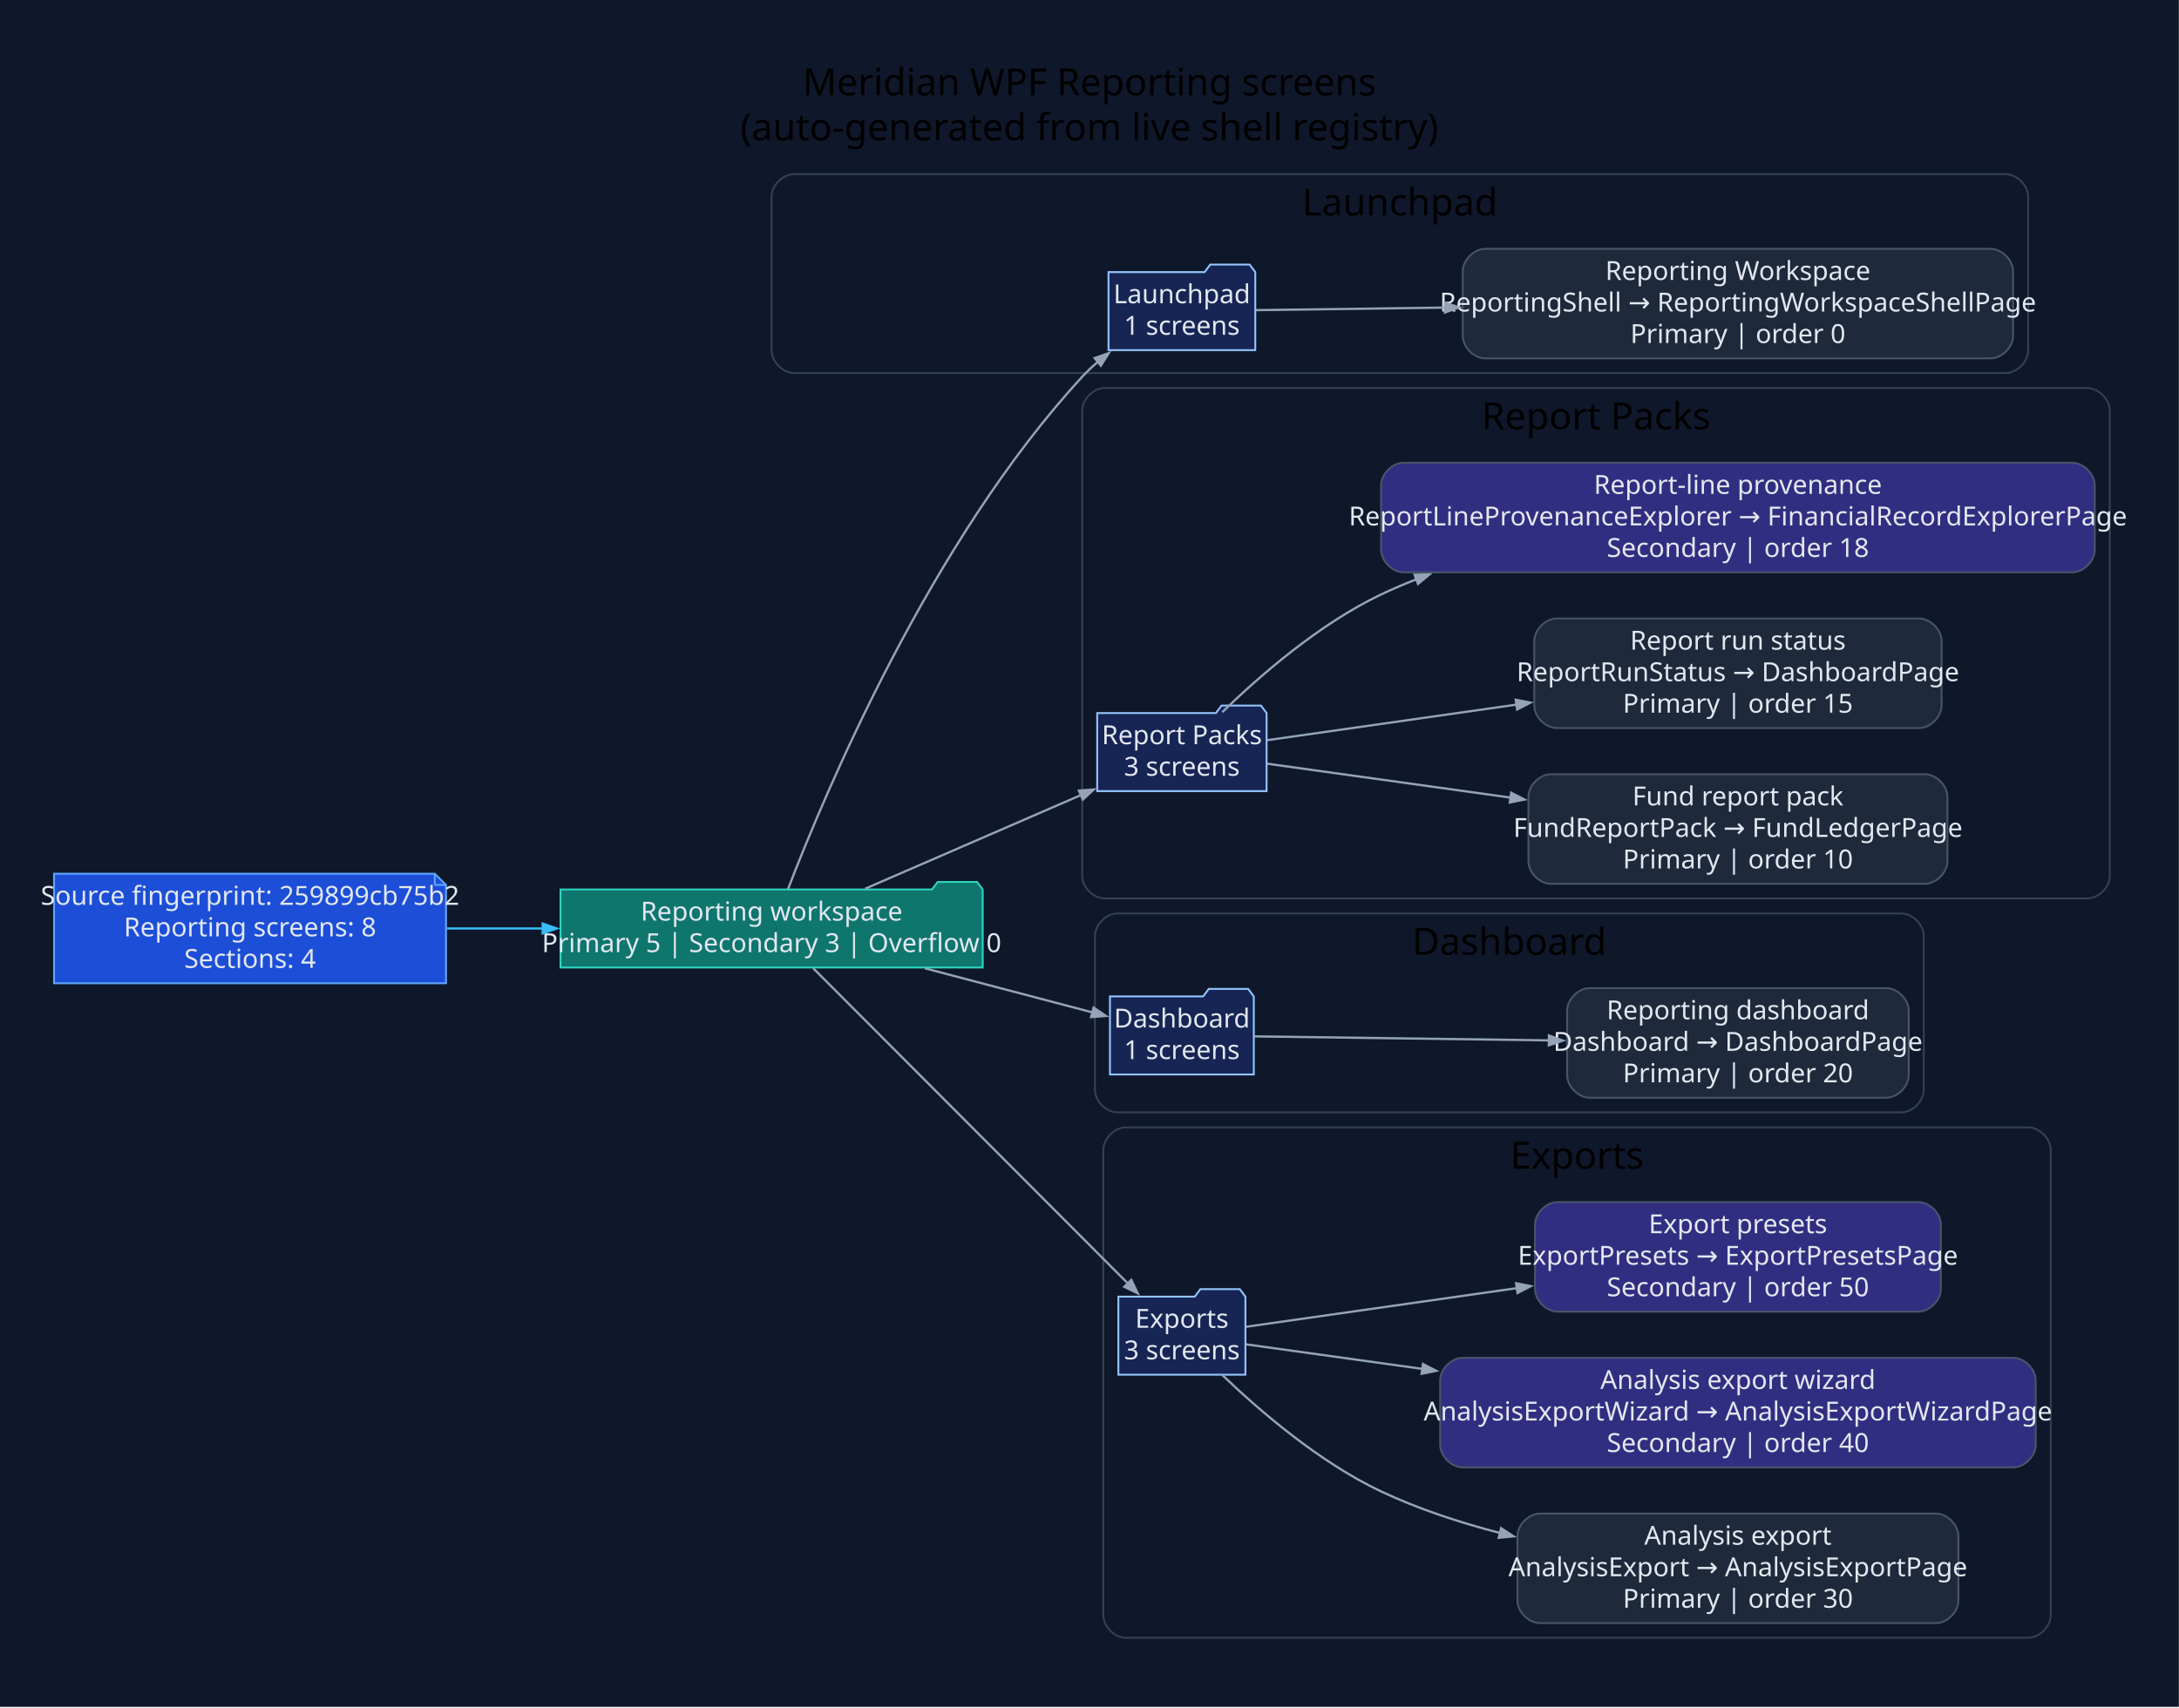
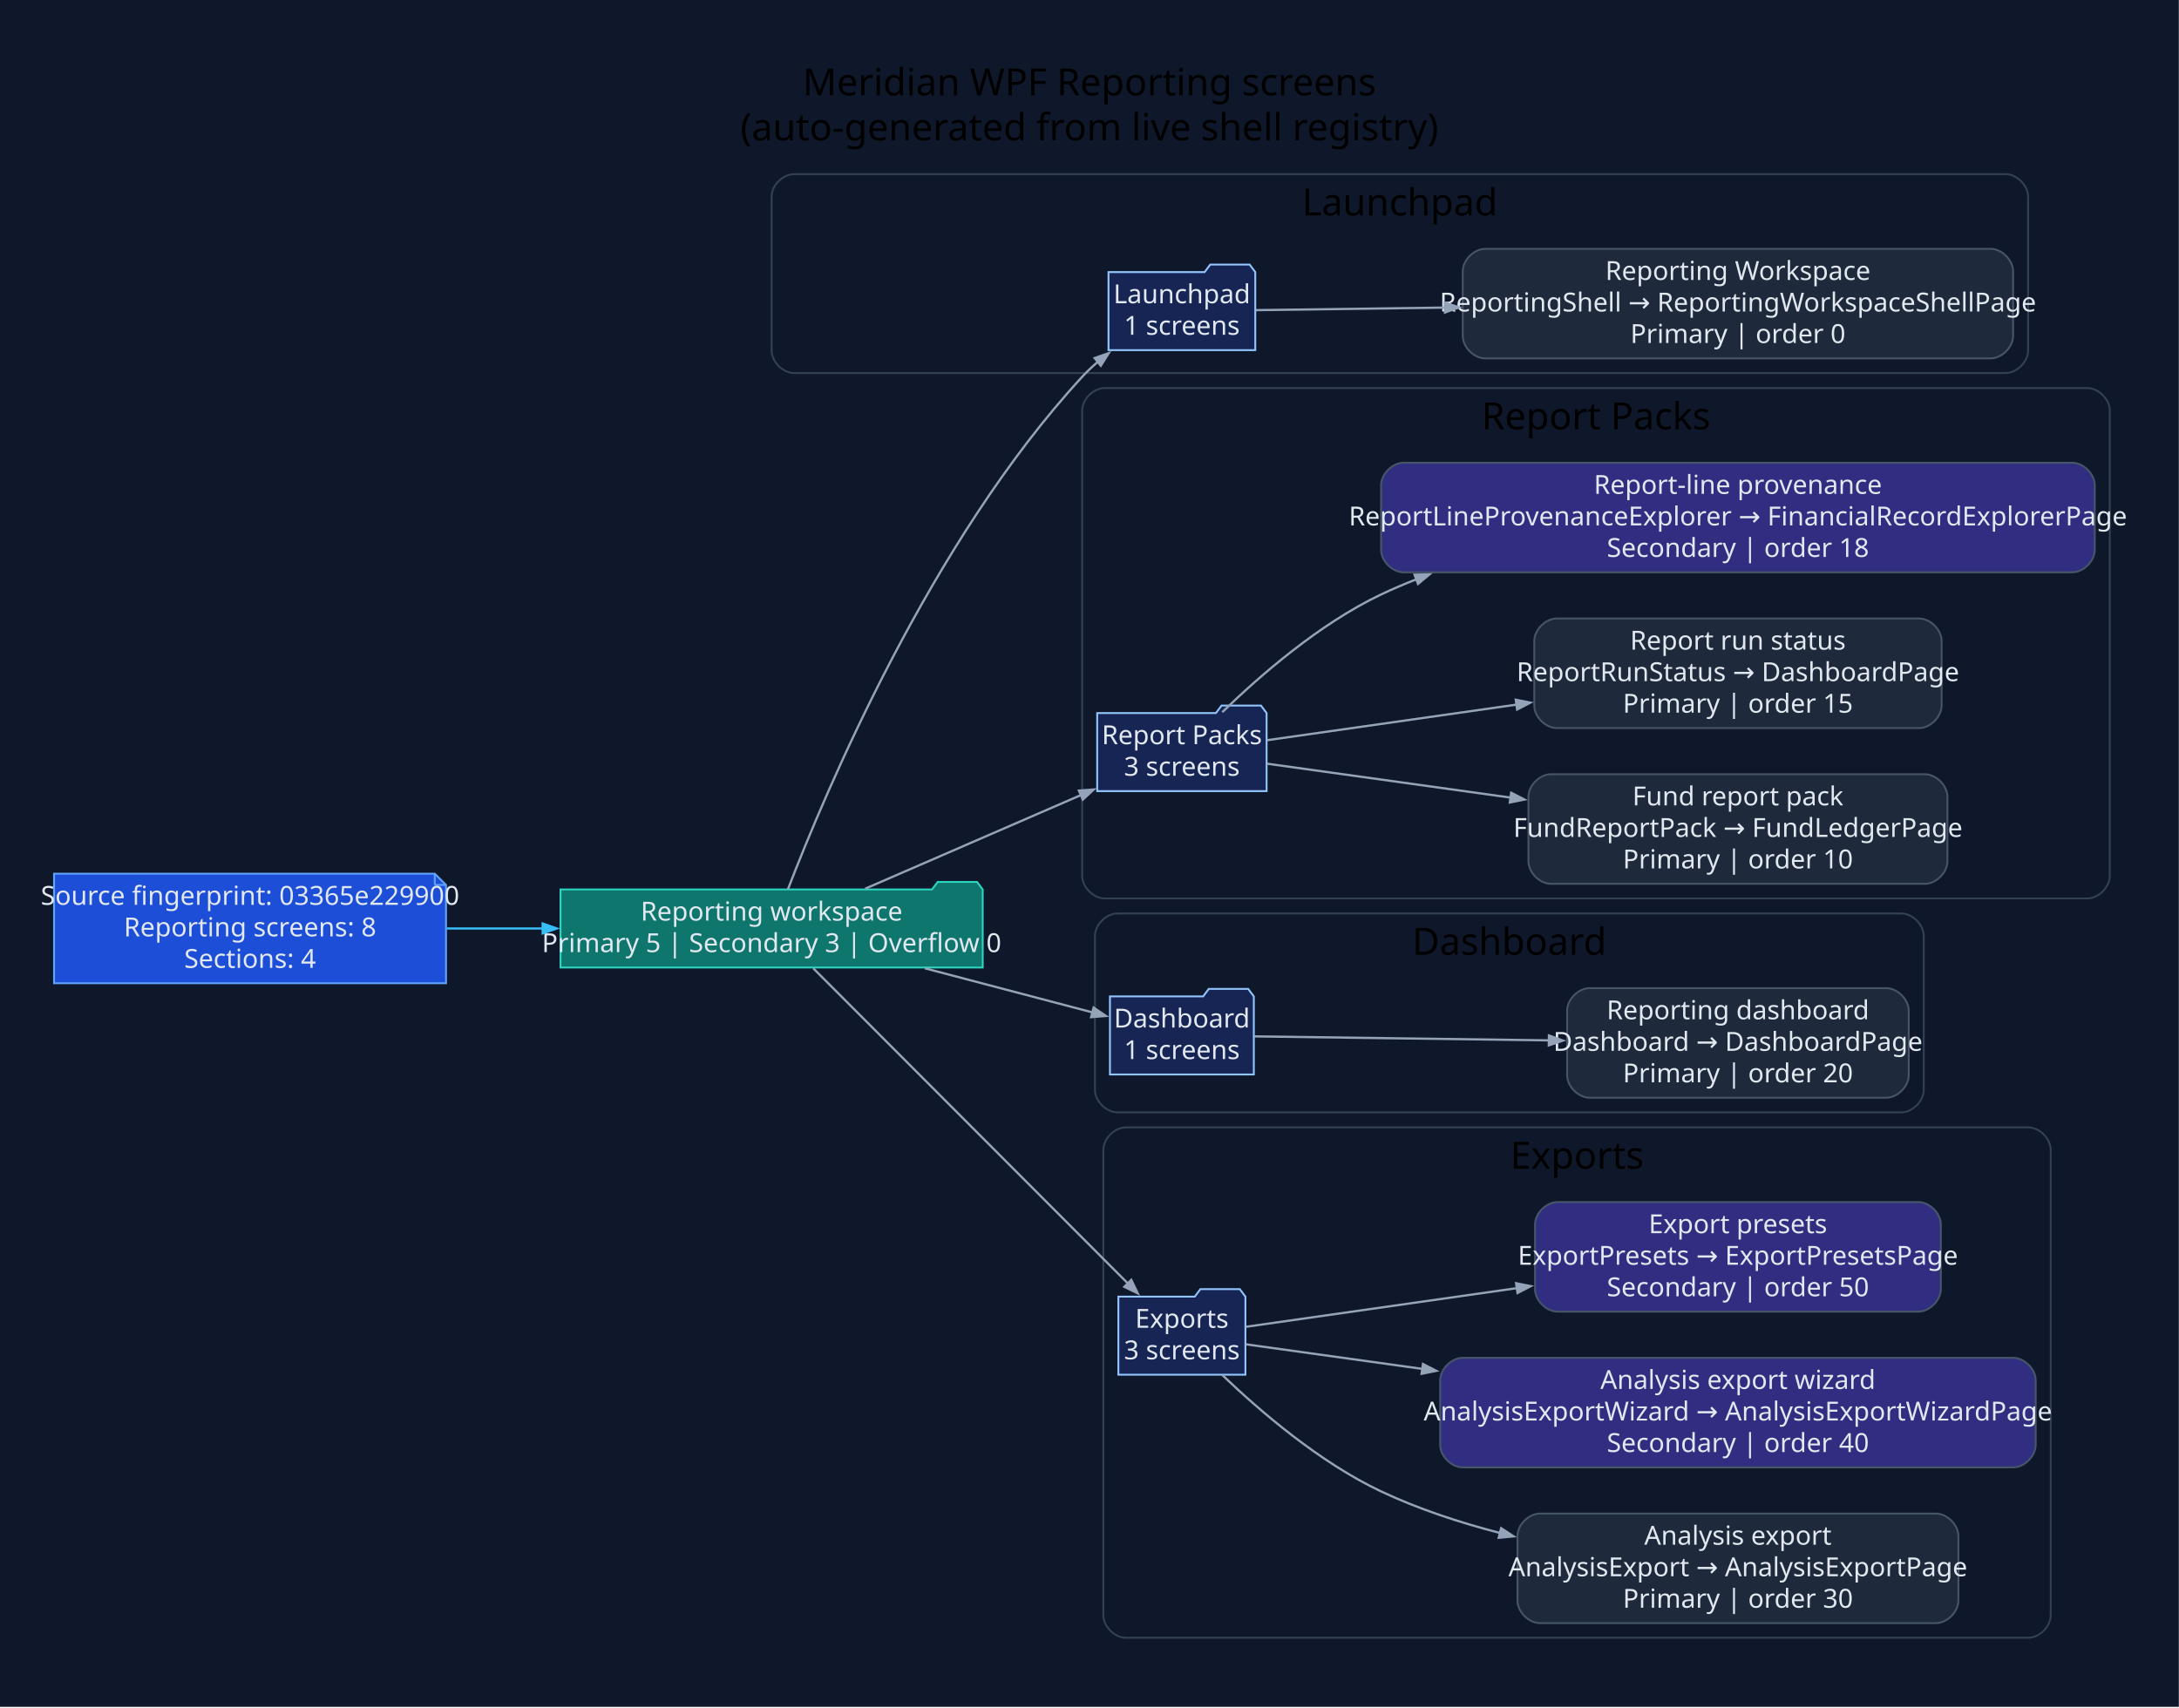
<svg xmlns="http://www.w3.org/2000/svg" width="1161pt" height="910pt" viewBox="0.00 0.00 1161.00 910.00">
  <g id="graph0" class="graph" transform="scale(1 1) rotate(0) translate(28.8 880.8)">
    <polygon fill="#0f172a" stroke="none" points="-28.8,28.8 -28.8,-880.8 1132.12,-880.8 1132.12,28.8 -28.8,28.8" />
    <text xml:space="preserve" text-anchor="middle" x="551.66" y="-830" font-family="Segoe UI" font-size="20.00">Meridian WPF Reporting screens</text>
    <text xml:space="preserve" text-anchor="middle" x="551.66" y="-806" font-family="Segoe UI" font-size="20.00">(auto-generated from live shell registry)</text>
    <g id="clust1" class="cluster">
      <path fill="#0f172a" stroke="#334155" d="M394.32,-682C394.32,-682 1039.8,-682 1039.8,-682 1045.8,-682 1051.8,-688 1051.8,-694 1051.8,-694 1051.8,-776 1051.8,-776 1051.8,-782 1045.8,-788 1039.8,-788 1039.8,-788 394.32,-788 394.32,-788 388.32,-788 382.32,-782 382.32,-776 382.32,-776 382.32,-694 382.32,-694 382.32,-688 388.32,-682 394.32,-682" />
      <text xml:space="preserve" text-anchor="middle" x="717.06" y="-766" font-family="Segoe UI" font-size="20.00">Launchpad</text>
    </g>
    <g id="clust2" class="cluster">
      <path fill="#0f172a" stroke="#334155" d="M559.8,-402C559.8,-402 1083.32,-402 1083.32,-402 1089.32,-402 1095.32,-408 1095.32,-414 1095.32,-414 1095.32,-662 1095.32,-662 1095.32,-668 1089.32,-674 1083.32,-674 1083.32,-674 559.8,-674 559.8,-674 553.8,-674 547.8,-668 547.8,-662 547.8,-662 547.8,-414 547.8,-414 547.8,-408 553.8,-402 559.8,-402" />
      <text xml:space="preserve" text-anchor="middle" x="821.56" y="-652" font-family="Segoe UI" font-size="20.00">Report Packs</text>
    </g>
    <g id="clust3" class="cluster">
      <path fill="#0f172a" stroke="#334155" d="M566.6,-288C566.6,-288 984.2,-288 984.2,-288 990.2,-288 996.2,-294 996.2,-300 996.2,-300 996.2,-382 996.2,-382 996.2,-388 990.2,-394 984.2,-394 984.2,-394 566.6,-394 566.6,-394 560.6,-394 554.6,-388 554.6,-382 554.6,-382 554.6,-300 554.6,-300 554.6,-294 560.6,-288 566.6,-288" />
      <text xml:space="preserve" text-anchor="middle" x="775.4" y="-372" font-family="Segoe UI" font-size="20.00">Dashboard</text>
    </g>
    <g id="clust4" class="cluster">
      <path fill="#0f172a" stroke="#334155" d="M571.08,-8C571.08,-8 1051.85,-8 1051.85,-8 1057.85,-8 1063.85,-14 1063.85,-20 1063.85,-20 1063.85,-268 1063.85,-268 1063.85,-274 1057.85,-280 1051.85,-280 1051.85,-280 571.08,-280 571.08,-280 565.08,-280 559.08,-274 559.08,-268 559.08,-268 559.08,-20 559.08,-20 559.08,-14 565.08,-8 571.08,-8" />
      <text xml:space="preserve" text-anchor="middle" x="811.46" y="-258" font-family="Segoe UI" font-size="20.00">Exports</text>
    </g>
    <g id="node1" class="node">
      <polygon fill="#1d4ed8" stroke="#60a5fa" points="202.85,-415.2 0,-415.2 0,-356.8 208.85,-356.8 208.85,-409.2 202.85,-415.2" />
      <polyline fill="none" stroke="#60a5fa" points="202.85,-415.2 202.85,-409.2" />
      <polyline fill="none" stroke="#60a5fa" points="208.85,-409.2 202.85,-409.2" />
-       <text xml:space="preserve" text-anchor="middle" x="104.42" y="-398.6" font-family="Segoe UI" font-size="14.00" fill="#e2e8f0">Source fingerprint: 259899cb75b2</text>
+       <text xml:space="preserve" text-anchor="middle" x="104.42" y="-398.6" font-family="Segoe UI" font-size="14.00" fill="#e2e8f0">Source fingerprint: 03365e229900</text>
      <text xml:space="preserve" text-anchor="middle" x="104.42" y="-381.8" font-family="Segoe UI" font-size="14.00" fill="#e2e8f0">Reporting screens: 8</text>
      <text xml:space="preserve" text-anchor="middle" x="104.42" y="-365" font-family="Segoe UI" font-size="14.00" fill="#e2e8f0">Sections: 4</text>
    </g>
    <g id="node2" class="node">
      <polygon fill="#0f766e" stroke="#2dd4bf" points="494.8,-406.8 491.8,-410.8 470.8,-410.8 467.8,-406.8 269.85,-406.8 269.85,-365.2 494.8,-365.2 494.8,-406.8" />
      <text xml:space="preserve" text-anchor="middle" x="382.32" y="-390.2" font-family="Segoe UI" font-size="14.00" fill="#e2e8f0">Reporting workspace</text>
      <text xml:space="preserve" text-anchor="middle" x="382.32" y="-373.4" font-family="Segoe UI" font-size="14.00" fill="#e2e8f0">Primary 5 | Secondary 3 | Overflow 0</text>
    </g>
    <g id="edge1" class="edge">
      <path fill="none" stroke="#38bdf8" stroke-width="1.2" d="M209.34,-386C226.12,-386 243.61,-386 260.75,-386" />
      <polygon fill="#38bdf8" stroke="#38bdf8" stroke-width="1.2" points="260.35,-388.63 267.85,-386 260.35,-383.38 260.35,-388.63" />
    </g>
    <g id="node3" class="node">
      <polygon fill="#172554" stroke="#93c5fd" points="640.03,-735.8 637.03,-739.8 616.03,-739.8 613.03,-735.8 561.83,-735.8 561.83,-694.2 640.03,-694.2 640.03,-735.8" />
      <text xml:space="preserve" text-anchor="middle" x="600.93" y="-719.2" font-family="Segoe UI" font-size="14.00" fill="#e2e8f0">Launchpad</text>
      <text xml:space="preserve" text-anchor="middle" x="600.93" y="-702.4" font-family="Segoe UI" font-size="14.00" fill="#e2e8f0">1 screens</text>
    </g>
    <g id="edge2" class="edge">
      <path fill="none" stroke="#94a3b8" stroke-width="1.2" d="M391.06,-406.98C410.78,-458.33 467.12,-592.49 547.8,-680 550.37,-682.8 553.22,-685.48 556.2,-688.03" />
      <polygon fill="#94a3b8" stroke="#94a3b8" stroke-width="1.2" points="554.45,-689.99 561.96,-692.6 557.72,-685.88 554.45,-689.99" />
    </g>
    <g id="node5" class="node">
      <polygon fill="#172554" stroke="#93c5fd" points="646.06,-500.8 643.06,-504.8 622.06,-504.8 619.06,-500.8 555.8,-500.8 555.8,-459.2 646.06,-459.2 646.06,-500.8" />
      <text xml:space="preserve" text-anchor="middle" x="600.93" y="-484.2" font-family="Segoe UI" font-size="14.00" fill="#e2e8f0">Report Packs</text>
      <text xml:space="preserve" text-anchor="middle" x="600.93" y="-467.4" font-family="Segoe UI" font-size="14.00" fill="#e2e8f0">3 screens</text>
    </g>
    <g id="edge4" class="edge">
      <path fill="none" stroke="#94a3b8" stroke-width="1.2" d="M432.2,-407.21C466.51,-422.1 512.34,-441.99 547.43,-457.22" />
      <polygon fill="#94a3b8" stroke="#94a3b8" stroke-width="1.2" points="546.05,-459.48 553.98,-460.06 548.14,-454.67 546.05,-459.48" />
    </g>
    <g id="node9" class="node">
      <polygon fill="#172554" stroke="#93c5fd" points="639.25,-349.8 636.25,-353.8 615.25,-353.8 612.25,-349.8 562.6,-349.8 562.6,-308.2 639.25,-308.2 639.25,-349.8" />
      <text xml:space="preserve" text-anchor="middle" x="600.93" y="-333.2" font-family="Segoe UI" font-size="14.00" fill="#e2e8f0">Dashboard</text>
      <text xml:space="preserve" text-anchor="middle" x="600.93" y="-316.4" font-family="Segoe UI" font-size="14.00" fill="#e2e8f0">1 screens</text>
    </g>
    <g id="edge8" class="edge">
      <path fill="none" stroke="#94a3b8" stroke-width="1.2" d="M463.98,-364.78C494.11,-356.85 527.29,-348.11 553.33,-341.26" />
      <polygon fill="#94a3b8" stroke="#94a3b8" stroke-width="1.2" points="553.89,-343.83 560.47,-339.38 552.55,-338.75 553.89,-343.83" />
    </g>
    <g id="node11" class="node">
      <polygon fill="#172554" stroke="#93c5fd" points="634.78,-189.8 631.78,-193.8 610.78,-193.8 607.78,-189.8 567.08,-189.8 567.08,-148.2 634.78,-148.2 634.78,-189.8" />
      <text xml:space="preserve" text-anchor="middle" x="600.93" y="-173.2" font-family="Segoe UI" font-size="14.00" fill="#e2e8f0">Exports</text>
      <text xml:space="preserve" text-anchor="middle" x="600.93" y="-156.4" font-family="Segoe UI" font-size="14.00" fill="#e2e8f0">3 screens</text>
    </g>
    <g id="edge10" class="edge">
      <path fill="none" stroke="#94a3b8" stroke-width="1.2" d="M404.49,-364.8C443.87,-325.34 528.4,-240.66 572.26,-196.72" />
      <polygon fill="#94a3b8" stroke="#94a3b8" stroke-width="1.2" points="573.96,-198.74 577.4,-191.57 570.24,-195.03 573.96,-198.74" />
    </g>
    <g id="node4" class="node">
      <path fill="#1e293b" stroke="#475569" d="M1031.8,-748.2C1031.8,-748.2 762.58,-748.2 762.58,-748.2 756.58,-748.2 750.58,-742.2 750.58,-736.2 750.58,-736.2 750.58,-701.8 750.58,-701.8 750.58,-695.8 756.58,-689.8 762.58,-689.8 762.58,-689.8 1031.8,-689.8 1031.8,-689.8 1037.8,-689.8 1043.8,-695.8 1043.8,-701.8 1043.8,-701.8 1043.8,-736.2 1043.8,-736.2 1043.8,-742.2 1037.8,-748.2 1031.8,-748.2" />
      <text xml:space="preserve" text-anchor="middle" x="897.19" y="-731.6" font-family="Segoe UI" font-size="14.00" fill="#e2e8f0">Reporting Workspace</text>
      <text xml:space="preserve" text-anchor="middle" x="897.19" y="-714.8" font-family="Segoe UI" font-size="14.00" fill="#e2e8f0">ReportingShell → ReportingWorkspaceShellPage</text>
      <text xml:space="preserve" text-anchor="middle" x="897.19" y="-698" font-family="Segoe UI" font-size="14.00" fill="#e2e8f0">Primary | order 0</text>
    </g>
    <g id="edge3" class="edge">
      <path fill="none" stroke="#94a3b8" stroke-width="1.2" d="M640.4,-715.52C666.79,-715.88 703.73,-716.38 741.33,-716.89" />
      <polygon fill="#94a3b8" stroke="#94a3b8" stroke-width="1.2" points="741.04,-719.52 748.57,-716.99 741.11,-714.27 741.04,-719.52" />
    </g>
    <g id="node6" class="node">
      <path fill="#1e293b" stroke="#475569" d="M996.81,-468.2C996.81,-468.2 797.57,-468.2 797.57,-468.2 791.57,-468.2 785.57,-462.2 785.57,-456.2 785.57,-456.2 785.57,-421.8 785.57,-421.8 785.57,-415.8 791.57,-409.8 797.57,-409.8 797.57,-409.8 996.81,-409.8 996.81,-409.8 1002.81,-409.8 1008.81,-415.8 1008.81,-421.8 1008.81,-421.8 1008.81,-456.2 1008.81,-456.2 1008.81,-462.2 1002.81,-468.2 996.81,-468.2" />
      <text xml:space="preserve" text-anchor="middle" x="897.19" y="-451.6" font-family="Segoe UI" font-size="14.00" fill="#e2e8f0">Fund report pack</text>
      <text xml:space="preserve" text-anchor="middle" x="897.19" y="-434.8" font-family="Segoe UI" font-size="14.00" fill="#e2e8f0">FundReportPack → FundLedgerPage</text>
      <text xml:space="preserve" text-anchor="middle" x="897.19" y="-418" font-family="Segoe UI" font-size="14.00" fill="#e2e8f0">Primary | order 10</text>
    </g>
    <g id="edge5" class="edge">
      <path fill="none" stroke="#94a3b8" stroke-width="1.2" d="M646.3,-473.82C680.77,-469.01 730.27,-462.12 776.13,-455.73" />
      <polygon fill="#94a3b8" stroke="#94a3b8" stroke-width="1.2" points="776.39,-458.34 783.45,-454.71 775.66,-453.14 776.39,-458.34" />
    </g>
    <g id="node7" class="node">
      <path fill="#1e293b" stroke="#475569" d="M993.71,-551.2C993.71,-551.2 800.68,-551.2 800.68,-551.2 794.68,-551.2 788.68,-545.2 788.68,-539.2 788.68,-539.2 788.68,-504.8 788.68,-504.8 788.68,-498.8 794.68,-492.8 800.68,-492.8 800.68,-492.8 993.71,-492.8 993.71,-492.8 999.71,-492.8 1005.71,-498.8 1005.71,-504.8 1005.71,-504.8 1005.71,-539.2 1005.71,-539.2 1005.71,-545.2 999.71,-551.2 993.71,-551.2" />
      <text xml:space="preserve" text-anchor="middle" x="897.19" y="-534.6" font-family="Segoe UI" font-size="14.00" fill="#e2e8f0">Report run status</text>
      <text xml:space="preserve" text-anchor="middle" x="897.19" y="-517.8" font-family="Segoe UI" font-size="14.00" fill="#e2e8f0">ReportRunStatus → DashboardPage</text>
      <text xml:space="preserve" text-anchor="middle" x="897.19" y="-501" font-family="Segoe UI" font-size="14.00" fill="#e2e8f0">Primary | order 15</text>
    </g>
    <g id="edge6" class="edge">
      <path fill="none" stroke="#94a3b8" stroke-width="1.2" d="M646.3,-486.33C681.6,-491.37 732.65,-498.66 779.42,-505.33" />
      <polygon fill="#94a3b8" stroke="#94a3b8" stroke-width="1.2" points="778.81,-507.9 786.61,-506.36 779.56,-502.7 778.81,-507.9" />
    </g>
    <g id="node8" class="node">
      <path fill="#312e81" stroke="#475569" d="M1075.32,-634.2C1075.32,-634.2 719.06,-634.2 719.06,-634.2 713.06,-634.2 707.06,-628.2 707.06,-622.2 707.06,-622.2 707.06,-587.8 707.06,-587.8 707.06,-581.8 713.06,-575.8 719.06,-575.8 719.06,-575.8 1075.32,-575.8 1075.32,-575.8 1081.32,-575.8 1087.32,-581.8 1087.32,-587.8 1087.32,-587.8 1087.32,-622.2 1087.32,-622.2 1087.32,-628.2 1081.32,-634.2 1075.32,-634.2" />
      <text xml:space="preserve" text-anchor="middle" x="897.19" y="-617.6" font-family="Segoe UI" font-size="14.00" fill="#e2e8f0">Report-line provenance</text>
      <text xml:space="preserve" text-anchor="middle" x="897.19" y="-600.8" font-family="Segoe UI" font-size="14.00" fill="#e2e8f0">ReportLineProvenanceExplorer → FinancialRecordExplorerPage</text>
      <text xml:space="preserve" text-anchor="middle" x="897.19" y="-584" font-family="Segoe UI" font-size="14.00" fill="#e2e8f0">Secondary | order 18</text>
    </g>
    <g id="edge7" class="edge">
      <path fill="none" stroke="#94a3b8" stroke-width="1.2" d="M622.45,-501.28C642.31,-520.58 674.15,-548.35 707.06,-564 713.25,-566.94 719.65,-569.67 726.19,-572.21" />
      <polygon fill="#94a3b8" stroke="#94a3b8" stroke-width="1.2" points="724.9,-574.53 732.85,-574.69 726.74,-569.61 724.9,-574.53" />
    </g>
    <g id="node10" class="node">
      <path fill="#1e293b" stroke="#475569" d="M976.2,-354.2C976.2,-354.2 818.19,-354.2 818.19,-354.2 812.19,-354.2 806.19,-348.2 806.19,-342.2 806.19,-342.2 806.19,-307.8 806.19,-307.8 806.19,-301.8 812.19,-295.8 818.19,-295.8 818.19,-295.8 976.2,-295.8 976.2,-295.8 982.2,-295.8 988.2,-301.8 988.2,-307.8 988.2,-307.8 988.2,-342.2 988.2,-342.2 988.2,-348.2 982.2,-354.2 976.2,-354.2" />
      <text xml:space="preserve" text-anchor="middle" x="897.19" y="-337.6" font-family="Segoe UI" font-size="14.00" fill="#e2e8f0">Reporting dashboard</text>
      <text xml:space="preserve" text-anchor="middle" x="897.19" y="-320.8" font-family="Segoe UI" font-size="14.00" fill="#e2e8f0">Dashboard → DashboardPage</text>
      <text xml:space="preserve" text-anchor="middle" x="897.19" y="-304" font-family="Segoe UI" font-size="14.00" fill="#e2e8f0">Primary | order 20</text>
    </g>
    <g id="edge9" class="edge">
      <path fill="none" stroke="#94a3b8" stroke-width="1.2" d="M639.5,-328.49C678.9,-327.95 742.48,-327.09 796.5,-326.36" />
      <polygon fill="#94a3b8" stroke="#94a3b8" stroke-width="1.2" points="796.5,-328.98 803.96,-326.25 796.43,-323.73 796.5,-328.98" />
    </g>
    <g id="node12" class="node">
      <path fill="#1e293b" stroke="#475569" d="M1002.65,-74.2C1002.65,-74.2 791.73,-74.2 791.73,-74.2 785.73,-74.2 779.73,-68.2 779.73,-62.2 779.73,-62.2 779.73,-27.8 779.73,-27.8 779.73,-21.8 785.73,-15.8 791.73,-15.8 791.73,-15.8 1002.65,-15.8 1002.65,-15.8 1008.65,-15.8 1014.65,-21.8 1014.65,-27.8 1014.65,-27.8 1014.65,-62.2 1014.65,-62.2 1014.65,-68.2 1008.65,-74.2 1002.65,-74.2" />
      <text xml:space="preserve" text-anchor="middle" x="897.19" y="-57.6" font-family="Segoe UI" font-size="14.00" fill="#e2e8f0">Analysis export</text>
      <text xml:space="preserve" text-anchor="middle" x="897.19" y="-40.8" font-family="Segoe UI" font-size="14.00" fill="#e2e8f0">AnalysisExport → AnalysisExportPage</text>
      <text xml:space="preserve" text-anchor="middle" x="897.19" y="-24" font-family="Segoe UI" font-size="14.00" fill="#e2e8f0">Primary | order 30</text>
    </g>
    <g id="edge11" class="edge">
      <path fill="none" stroke="#94a3b8" stroke-width="1.2" d="M622.5,-147.99C642.39,-128.92 674.25,-101.48 707.06,-86 726.82,-76.68 748.75,-69.44 770.47,-63.84" />
      <polygon fill="#94a3b8" stroke="#94a3b8" stroke-width="1.2" points="771.02,-66.41 777.67,-62.05 769.75,-61.31 771.02,-66.41" />
    </g>
    <g id="node13" class="node">
      <path fill="#312e81" stroke="#475569" d="M1043.85,-157.2C1043.85,-157.2 750.54,-157.2 750.54,-157.2 744.54,-157.2 738.54,-151.2 738.54,-145.2 738.54,-145.2 738.54,-110.8 738.54,-110.8 738.54,-104.8 744.54,-98.8 750.54,-98.8 750.54,-98.8 1043.85,-98.8 1043.85,-98.8 1049.85,-98.8 1055.85,-104.8 1055.85,-110.8 1055.85,-110.8 1055.85,-145.2 1055.85,-145.2 1055.85,-151.2 1049.85,-157.2 1043.85,-157.2" />
      <text xml:space="preserve" text-anchor="middle" x="897.19" y="-140.6" font-family="Segoe UI" font-size="14.00" fill="#e2e8f0">Analysis export wizard</text>
      <text xml:space="preserve" text-anchor="middle" x="897.19" y="-123.8" font-family="Segoe UI" font-size="14.00" fill="#e2e8f0">AnalysisExportWizard → AnalysisExportWizardPage</text>
      <text xml:space="preserve" text-anchor="middle" x="897.19" y="-107" font-family="Segoe UI" font-size="14.00" fill="#e2e8f0">Secondary | order 40</text>
    </g>
    <g id="edge12" class="edge">
      <path fill="none" stroke="#94a3b8" stroke-width="1.2" d="M635.11,-164.38C659.01,-161.05 693.25,-156.28 729.11,-151.28" />
      <polygon fill="#94a3b8" stroke="#94a3b8" stroke-width="1.2" points="729.38,-153.89 736.45,-150.26 728.66,-148.69 729.38,-153.89" />
    </g>
    <g id="node14" class="node">
      <path fill="#312e81" stroke="#475569" d="M993.31,-240.2C993.31,-240.2 801.07,-240.2 801.07,-240.2 795.07,-240.2 789.07,-234.2 789.07,-228.2 789.07,-228.2 789.07,-193.8 789.07,-193.8 789.07,-187.8 795.07,-181.8 801.07,-181.8 801.07,-181.8 993.31,-181.8 993.31,-181.8 999.31,-181.8 1005.31,-187.8 1005.31,-193.8 1005.31,-193.8 1005.31,-228.2 1005.31,-228.2 1005.31,-234.2 999.31,-240.2 993.31,-240.2" />
      <text xml:space="preserve" text-anchor="middle" x="897.19" y="-223.6" font-family="Segoe UI" font-size="14.00" fill="#e2e8f0">Export presets</text>
      <text xml:space="preserve" text-anchor="middle" x="897.19" y="-206.8" font-family="Segoe UI" font-size="14.00" fill="#e2e8f0">ExportPresets → ExportPresetsPage</text>
      <text xml:space="preserve" text-anchor="middle" x="897.19" y="-190" font-family="Segoe UI" font-size="14.00" fill="#e2e8f0">Secondary | order 50</text>
    </g>
    <g id="edge13" class="edge">
      <path fill="none" stroke="#94a3b8" stroke-width="1.2" d="M635.11,-173.74C670.21,-178.75 727.59,-186.94 779.63,-194.36" />
      <polygon fill="#94a3b8" stroke="#94a3b8" stroke-width="1.2" points="779.01,-196.93 786.81,-195.39 779.76,-191.73 779.01,-196.93" />
    </g>
  </g>
</svg>
